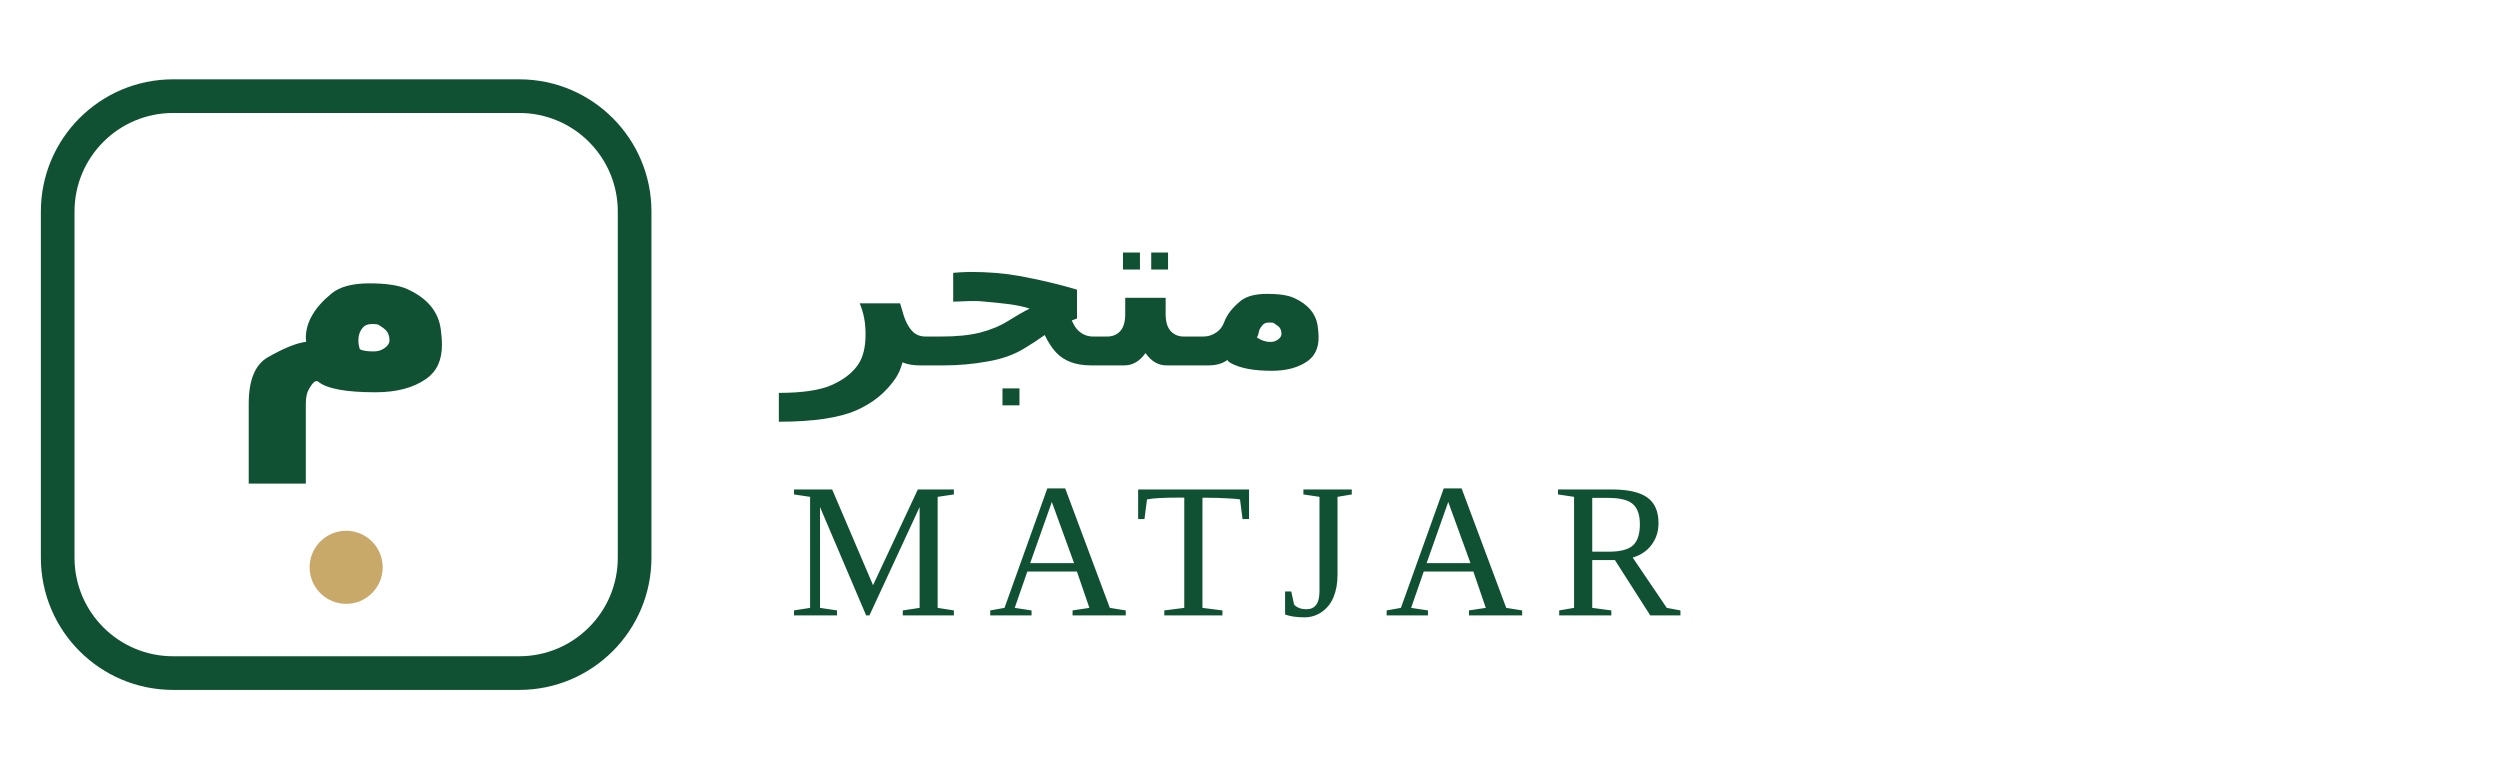
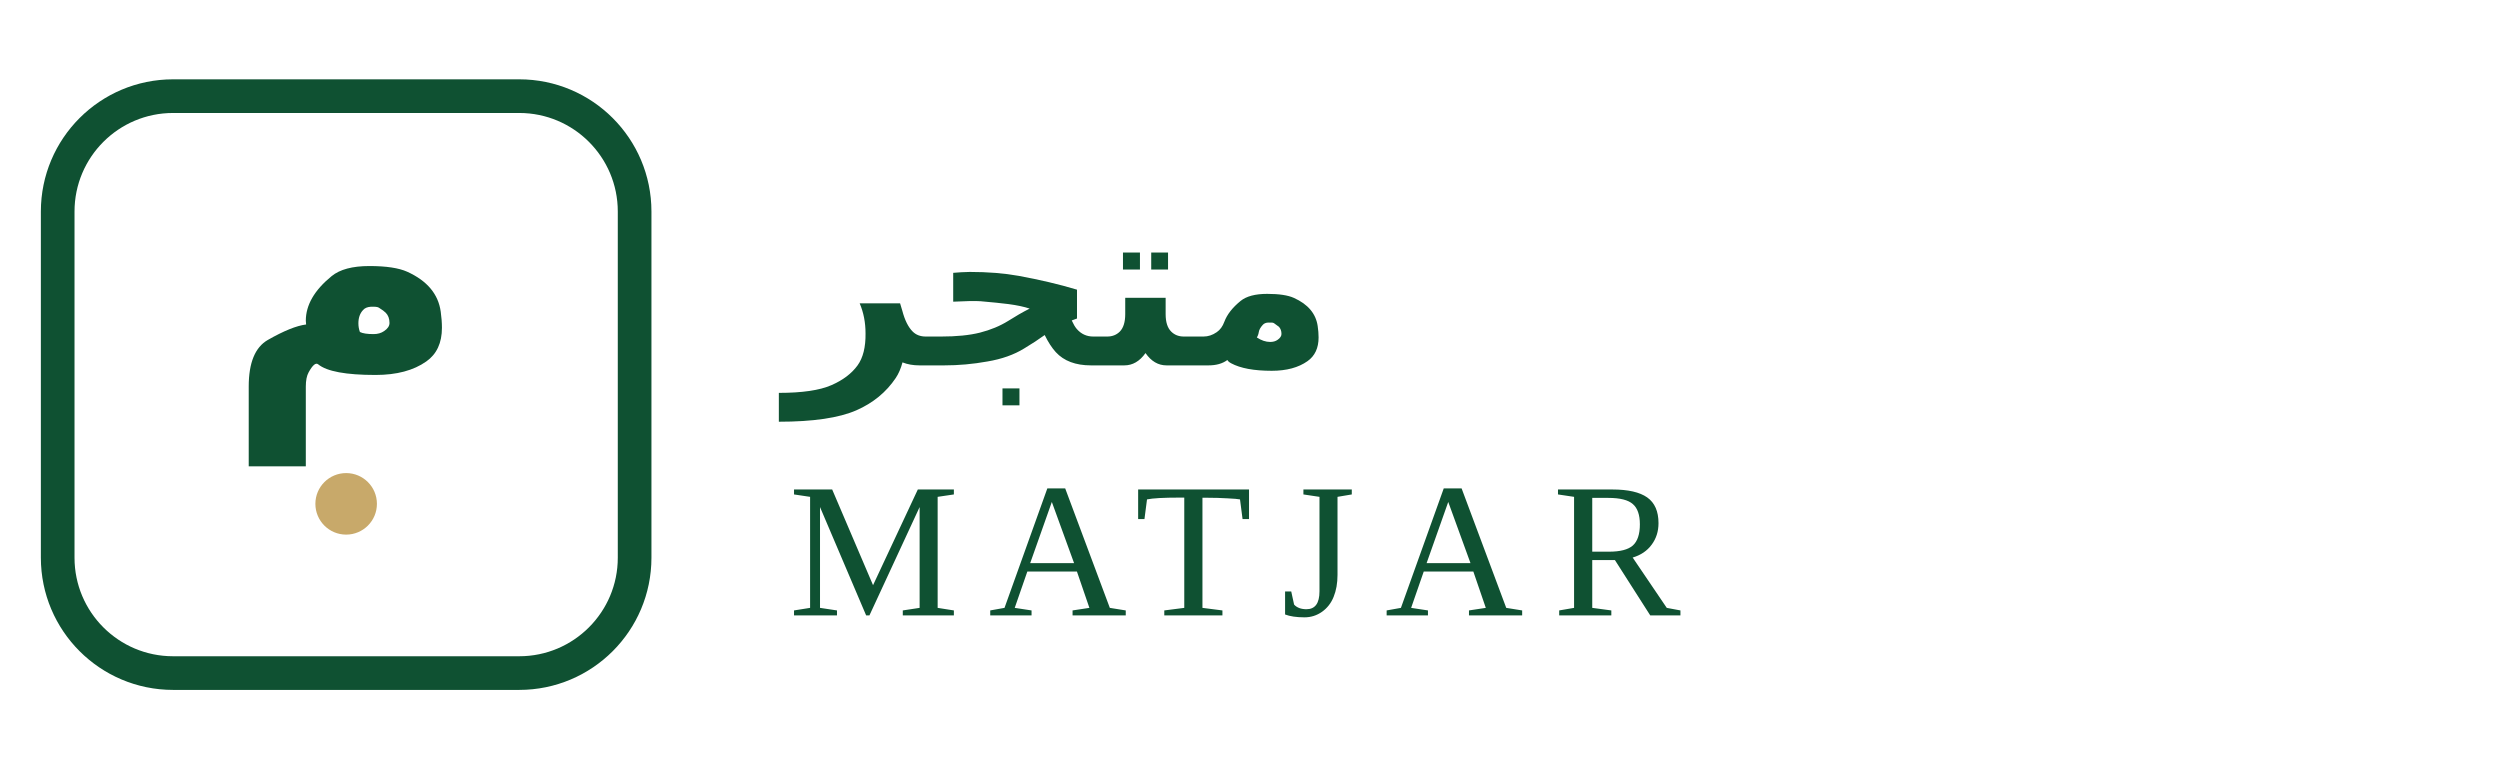
<svg xmlns="http://www.w3.org/2000/svg" width="260" height="80" viewBox="0 0 260 80">
  <rect x="6" y="10" width="60" height="60" rx="12" fill="none" stroke="#0F5132" stroke-width="3.5" />
-   <text x="36" y="42" text-anchor="middle" font-family="Segoe UI, Tahoma, Arial, sans-serif" font-size="34" font-weight="bold" fill="#0F5132">م</text>
-   <circle cx="36" cy="59" r="3.8" fill="#C8A96A" />
-   <text x="82" y="38" font-family="Segoe UI, Tahoma, Arial, sans-serif" font-size="24" font-weight="bold" fill="#0F5132">متجر</text>
+   <text x="36" y="40.2" text-anchor="middle" font-family="Tahoma, Segoe UI, Arial, sans-serif" font-size="34" font-weight="bold" fill="#0F5132">م</text>
+   <circle cx="36" cy="52.4" r="3.2" fill="#C8A96A" />
+   <text x="82" y="38" font-family="Tahoma, Segoe UI, Arial, sans-serif" font-size="24" font-weight="bold" fill="#0F5132">متجر</text>
  <text x="82" y="64" font-family="Georgia, 'Times New Roman', serif" font-size="20" letter-spacing="3" fill="#0F5132">MATJAR</text>
</svg>
